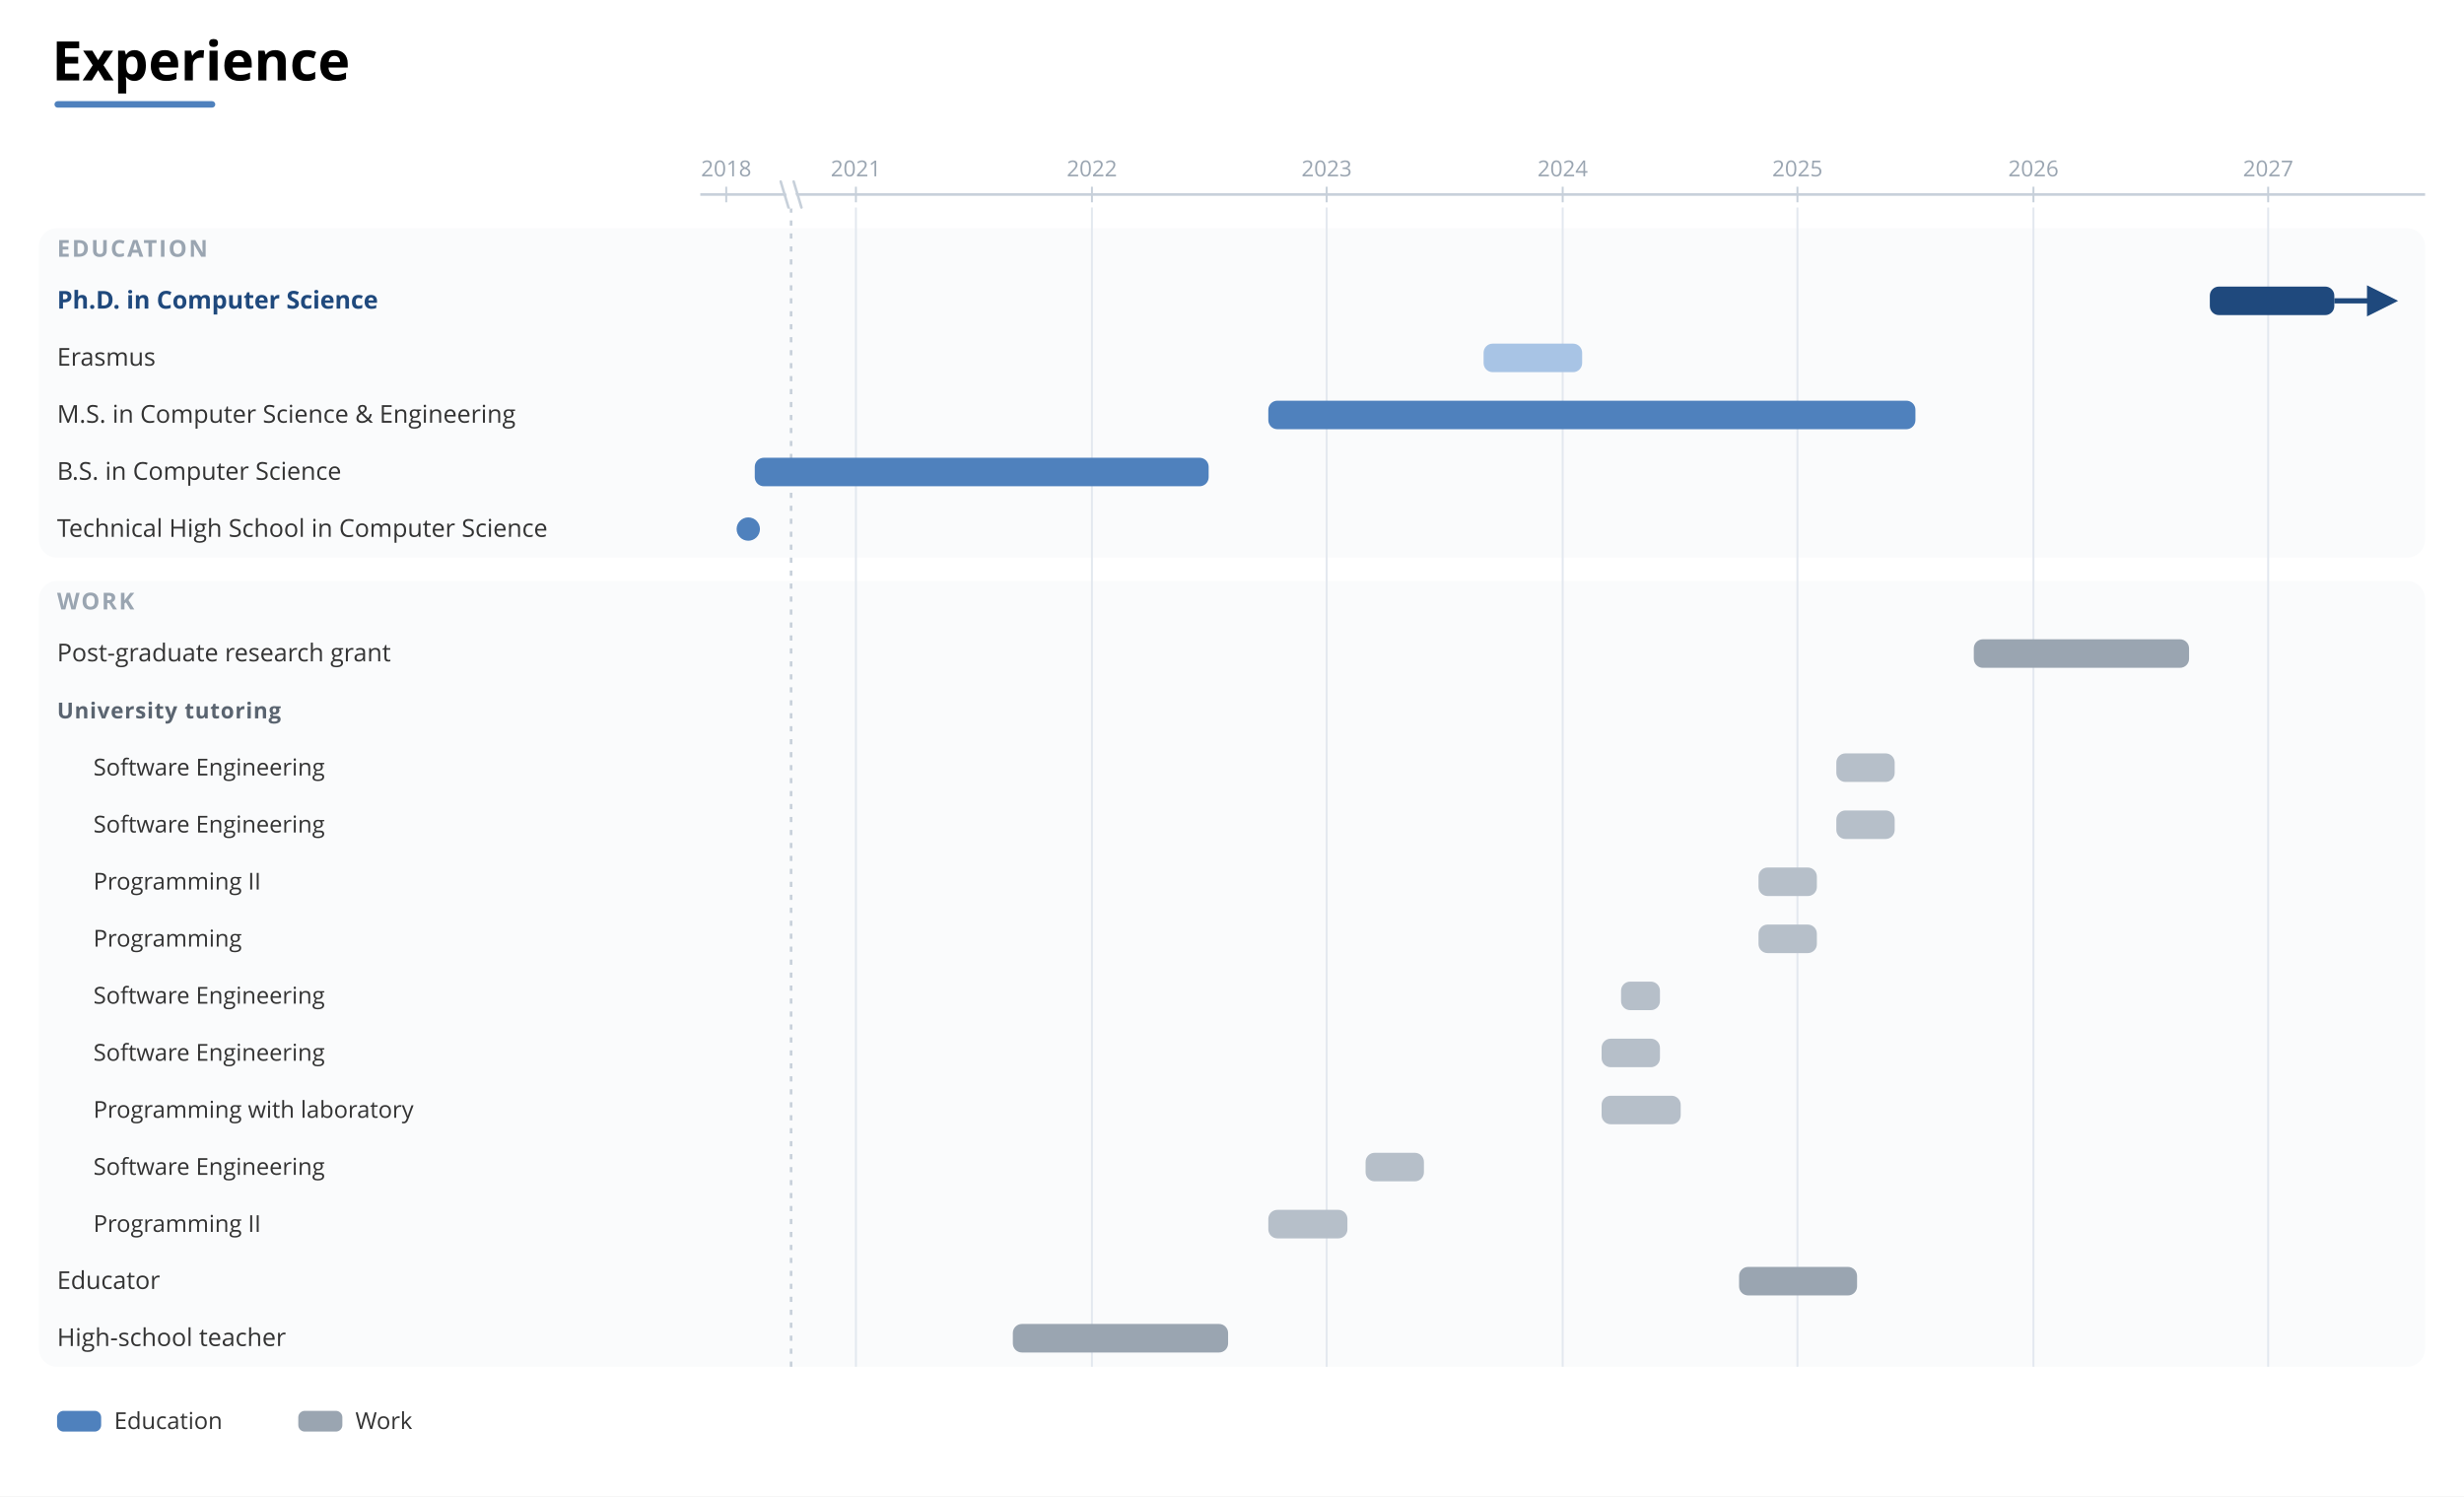
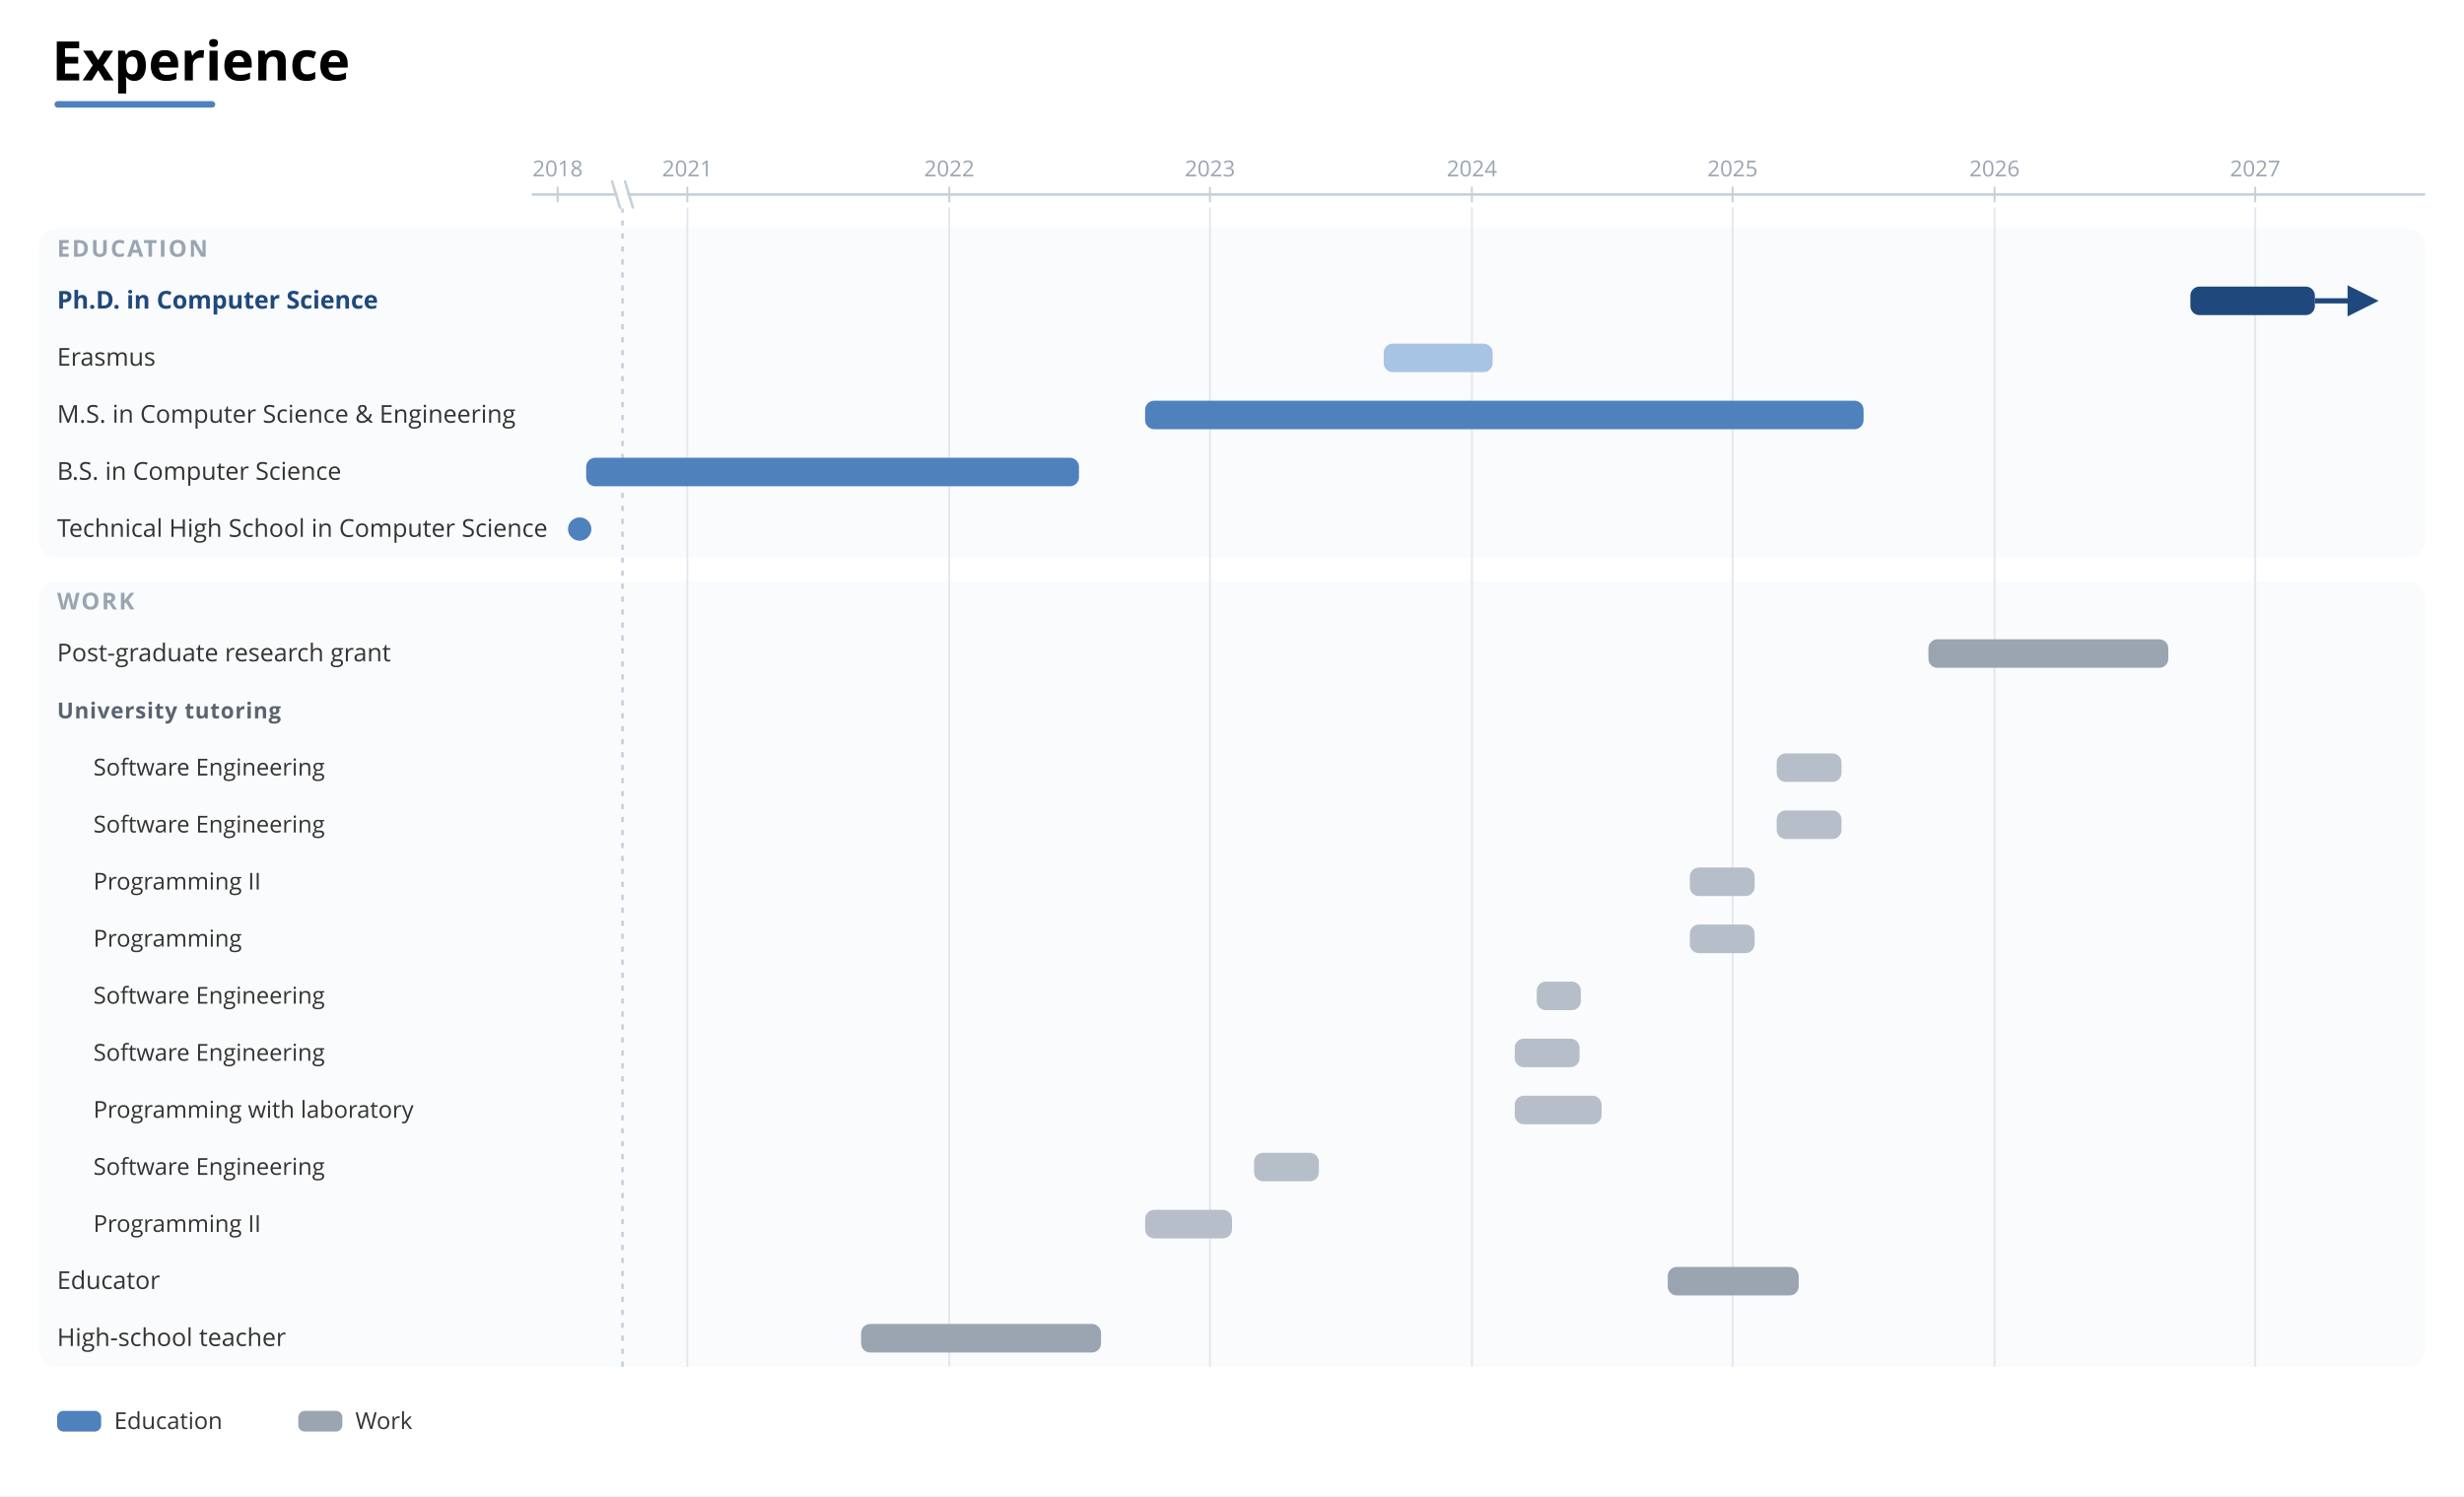
<svg xmlns="http://www.w3.org/2000/svg" width="1900" height="1154" viewBox="0 0 1900 1154" font-family="Open Sans, Segoe UI, Helvetica, Arial, sans-serif" role="img" aria-label="Experience: education, work and publications on a single time axis">
  <defs>
    <marker id="go" viewBox="0 0 10 10" refX="2" refY="5" markerWidth="6" markerHeight="6" orient="auto">
      <path d="M 0 0 L 10 5 L 0 10 z" fill="#1F497D" />
    </marker>
  </defs>
  <rect width="1900" height="1154" fill="#FFFFFF" />
  <text x="40" y="62" font-size="42" font-weight="bold" fill="#000000">Experience</text>
  <rect x="42" y="78" width="124" height="5" rx="2.5" fill="#4F81BD" />
  <rect x="30" y="176" width="1840" height="254" rx="14" fill="#FAFBFC" />
  <rect x="30" y="448" width="1840" height="606" rx="14" fill="#FAFBFC" />
  <g font-size="17" fill="#9AA5B1" text-anchor="middle">
-     <text x="560" y="136">2018</text>
-     <text x="660" y="136">2021</text>
-     <text x="842" y="136">2022</text>
-     <text x="1023" y="136">2023</text>
-     <text x="1205" y="136">2024</text>
-     <text x="1386" y="136">2025</text>
-     <text x="1568" y="136">2026</text>
-     <text x="1749" y="136">2027</text>
+     <text x="430" y="136">2018</text>
+     <text x="530" y="136">2021</text>
+     <text x="732" y="136">2022</text>
+     <text x="933" y="136">2023</text>
+     <text x="1135" y="136">2024</text>
+     <text x="1336" y="136">2025</text>
+     <text x="1538" y="136">2026</text>
+     <text x="1739" y="136">2027</text>
  </g>
  <g stroke="#E3E8EF" stroke-width="1.5">
-     <line x1="660" y1="160" x2="660" y2="1054" />
-     <line x1="842" y1="160" x2="842" y2="1054" />
-     <line x1="1023" y1="160" x2="1023" y2="1054" />
-     <line x1="1205" y1="160" x2="1205" y2="1054" />
-     <line x1="1386" y1="160" x2="1386" y2="1054" />
-     <line x1="1568" y1="160" x2="1568" y2="1054" />
-     <line x1="1749" y1="160" x2="1749" y2="1054" />
+     <line x1="530" y1="160" x2="530" y2="1054" />
+     <line x1="732" y1="160" x2="732" y2="1054" />
+     <line x1="933" y1="160" x2="933" y2="1054" />
+     <line x1="1135" y1="160" x2="1135" y2="1054" />
+     <line x1="1336" y1="160" x2="1336" y2="1054" />
+     <line x1="1538" y1="160" x2="1538" y2="1054" />
+     <line x1="1739" y1="160" x2="1739" y2="1054" />
  </g>
  <g stroke="#C7D0DA" stroke-width="1.5">
-     <line x1="560" y1="144" x2="560" y2="156" />
-     <line x1="660" y1="144" x2="660" y2="156" />
-     <line x1="842" y1="144" x2="842" y2="156" />
-     <line x1="1023" y1="144" x2="1023" y2="156" />
-     <line x1="1205" y1="144" x2="1205" y2="156" />
-     <line x1="1386" y1="144" x2="1386" y2="156" />
-     <line x1="1568" y1="144" x2="1568" y2="156" />
-     <line x1="1749" y1="144" x2="1749" y2="156" />
+     <line x1="430" y1="144" x2="430" y2="156" />
+     <line x1="530" y1="144" x2="530" y2="156" />
+     <line x1="732" y1="144" x2="732" y2="156" />
+     <line x1="933" y1="144" x2="933" y2="156" />
+     <line x1="1135" y1="144" x2="1135" y2="156" />
+     <line x1="1336" y1="144" x2="1336" y2="156" />
+     <line x1="1538" y1="144" x2="1538" y2="156" />
+     <line x1="1739" y1="144" x2="1739" y2="156" />
  </g>
-   <line x1="610" y1="160" x2="610" y2="1054" stroke="#C7D0DA" stroke-width="2" stroke-dasharray="4,6" />
-   <line x1="540" y1="150" x2="1870" y2="150" stroke="#C7D0DA" stroke-width="2" />
+   <line x1="480" y1="160" x2="480" y2="1054" stroke="#C7D0DA" stroke-width="2" stroke-dasharray="4,6" />
+   <line x1="410" y1="150" x2="1870" y2="150" stroke="#C7D0DA" stroke-width="2" />
  <g stroke="#FFFFFF" stroke-width="7">
-     <line x1="607" y1="140" x2="613" y2="160" />
+     <line x1="477" y1="140" x2="483" y2="160" />
  </g>
  <g stroke="#C7D0DA" stroke-width="2" stroke-linecap="round">
-     <line x1="602" y1="140" x2="608" y2="160" />
-     <line x1="612" y1="140" x2="618" y2="160" />
+     <line x1="472" y1="140" x2="478" y2="160" />
+     <line x1="482" y1="140" x2="488" y2="160" />
  </g>
  <text x="44" y="198" font-size="18" font-weight="bold" fill="#9AA5B1" letter-spacing="1.4">EDUCATION</text>
  <text x="44" y="238" font-size="19" font-weight="bold" fill="#1F497D">Ph.D. in Computer Science </text>
-   <rect x="1704" y="221" width="96" height="22" rx="7" fill="#1F497D" />
-   <line x1="1800" y1="232" x2="1830" y2="232" stroke="#1F497D" stroke-width="4" marker-end="url(#go)" />
+   <rect x="1689" y="221" width="96" height="22" rx="7" fill="#1F497D" />
+   <line x1="1785" y1="232" x2="1815" y2="232" stroke="#1F497D" stroke-width="4" marker-end="url(#go)" />
  <text x="44" y="282" font-size="19" fill="#333333">Erasmus </text>
-   <rect x="1144" y="265" width="76" height="22" rx="7" fill="#A8C4E5" />
+   <rect x="1067" y="265" width="84" height="22" rx="7" fill="#A8C4E5" />
  <text x="44" y="326" font-size="19" fill="#333333">M.S. in Computer Science &amp; Engineering </text>
-   <rect x="978" y="309" width="499" height="22" rx="7" fill="#4F81BD" />
+   <rect x="883" y="309" width="554" height="22" rx="7" fill="#4F81BD" />
  <text x="44" y="370" font-size="19" fill="#333333">B.S. in Computer Science </text>
-   <rect x="582" y="353" width="350" height="22" rx="7" fill="#4F81BD" />
+   <rect x="452" y="353" width="380" height="22" rx="7" fill="#4F81BD" />
  <text x="44" y="414" font-size="19" fill="#333333">Technical High School in Computer Science </text>
-   <circle cx="577" cy="408" r="9" fill="#4F81BD" />
+   <circle cx="447" cy="408" r="9" fill="#4F81BD" />
  <text x="44" y="470" font-size="18" font-weight="bold" fill="#9AA5B1" letter-spacing="1.4">WORK</text>
  <text x="44" y="510" font-size="19" fill="#333333">Post-graduate research grant </text>
-   <rect x="1522" y="493" width="166" height="22" rx="7" fill="#9AA5B1" />
+   <rect x="1487" y="493" width="185" height="22" rx="7" fill="#9AA5B1" />
  <text x="44" y="554" font-size="17" font-weight="bold" fill="#5A6470" letter-spacing="0.6">University tutoring</text>
  <text x="72" y="598" font-size="18" fill="#333333">Software Engineering </text>
-   <rect x="1416" y="581" width="45" height="22" rx="7" fill="#B6BFC9" />
+   <rect x="1370" y="581" width="50" height="22" rx="7" fill="#B6BFC9" />
  <text x="72" y="642" font-size="18" fill="#333333">Software Engineering </text>
-   <rect x="1416" y="625" width="45" height="22" rx="7" fill="#B6BFC9" />
+   <rect x="1370" y="625" width="50" height="22" rx="7" fill="#B6BFC9" />
  <text x="72" y="686" font-size="18" fill="#333333">Programming II </text>
-   <rect x="1356" y="669" width="45" height="22" rx="7" fill="#B6BFC9" />
+   <rect x="1303" y="669" width="50" height="22" rx="7" fill="#B6BFC9" />
  <text x="72" y="730" font-size="18" fill="#333333">Programming </text>
-   <rect x="1356" y="713" width="45" height="22" rx="7" fill="#B6BFC9" />
+   <rect x="1303" y="713" width="50" height="22" rx="7" fill="#B6BFC9" />
  <text x="72" y="774" font-size="18" fill="#333333">Software Engineering </text>
-   <rect x="1250" y="757" width="30" height="22" rx="7" fill="#B6BFC9" />
+   <rect x="1185" y="757" width="34" height="22" rx="7" fill="#B6BFC9" />
  <text x="72" y="818" font-size="18" fill="#333333">Software Engineering </text>
-   <rect x="1235" y="801" width="45" height="22" rx="7" fill="#B6BFC9" />
+   <rect x="1168" y="801" width="50" height="22" rx="7" fill="#B6BFC9" />
  <text x="72" y="862" font-size="18" fill="#333333">Programming with laboratory </text>
-   <rect x="1235" y="845" width="61" height="22" rx="7" fill="#B6BFC9" />
+   <rect x="1168" y="845" width="67" height="22" rx="7" fill="#B6BFC9" />
  <text x="72" y="906" font-size="18" fill="#333333">Software Engineering </text>
-   <rect x="1053" y="889" width="45" height="22" rx="7" fill="#B6BFC9" />
+   <rect x="967" y="889" width="50" height="22" rx="7" fill="#B6BFC9" />
  <text x="72" y="950" font-size="18" fill="#333333">Programming II </text>
-   <rect x="978" y="933" width="61" height="22" rx="7" fill="#B6BFC9" />
+   <rect x="883" y="933" width="67" height="22" rx="7" fill="#B6BFC9" />
  <text x="44" y="994" font-size="19" fill="#333333">Educator </text>
-   <rect x="1341" y="977" width="91" height="22" rx="7" fill="#9AA5B1" />
+   <rect x="1286" y="977" width="101" height="22" rx="7" fill="#9AA5B1" />
  <text x="44" y="1038" font-size="19" fill="#333333">High-school teacher </text>
-   <rect x="781" y="1021" width="166" height="22" rx="7" fill="#9AA5B1" />
+   <rect x="664" y="1021" width="185" height="22" rx="7" fill="#9AA5B1" />
  <rect x="44" y="1088" width="34" height="16" rx="5" fill="#4F81BD" />
  <text x="88" y="1102" font-size="18" fill="#333333">Education</text>
  <rect x="230" y="1088" width="34" height="16" rx="5" fill="#9AA5B1" />
  <text x="274" y="1102" font-size="18" fill="#333333">Work</text>
</svg>
